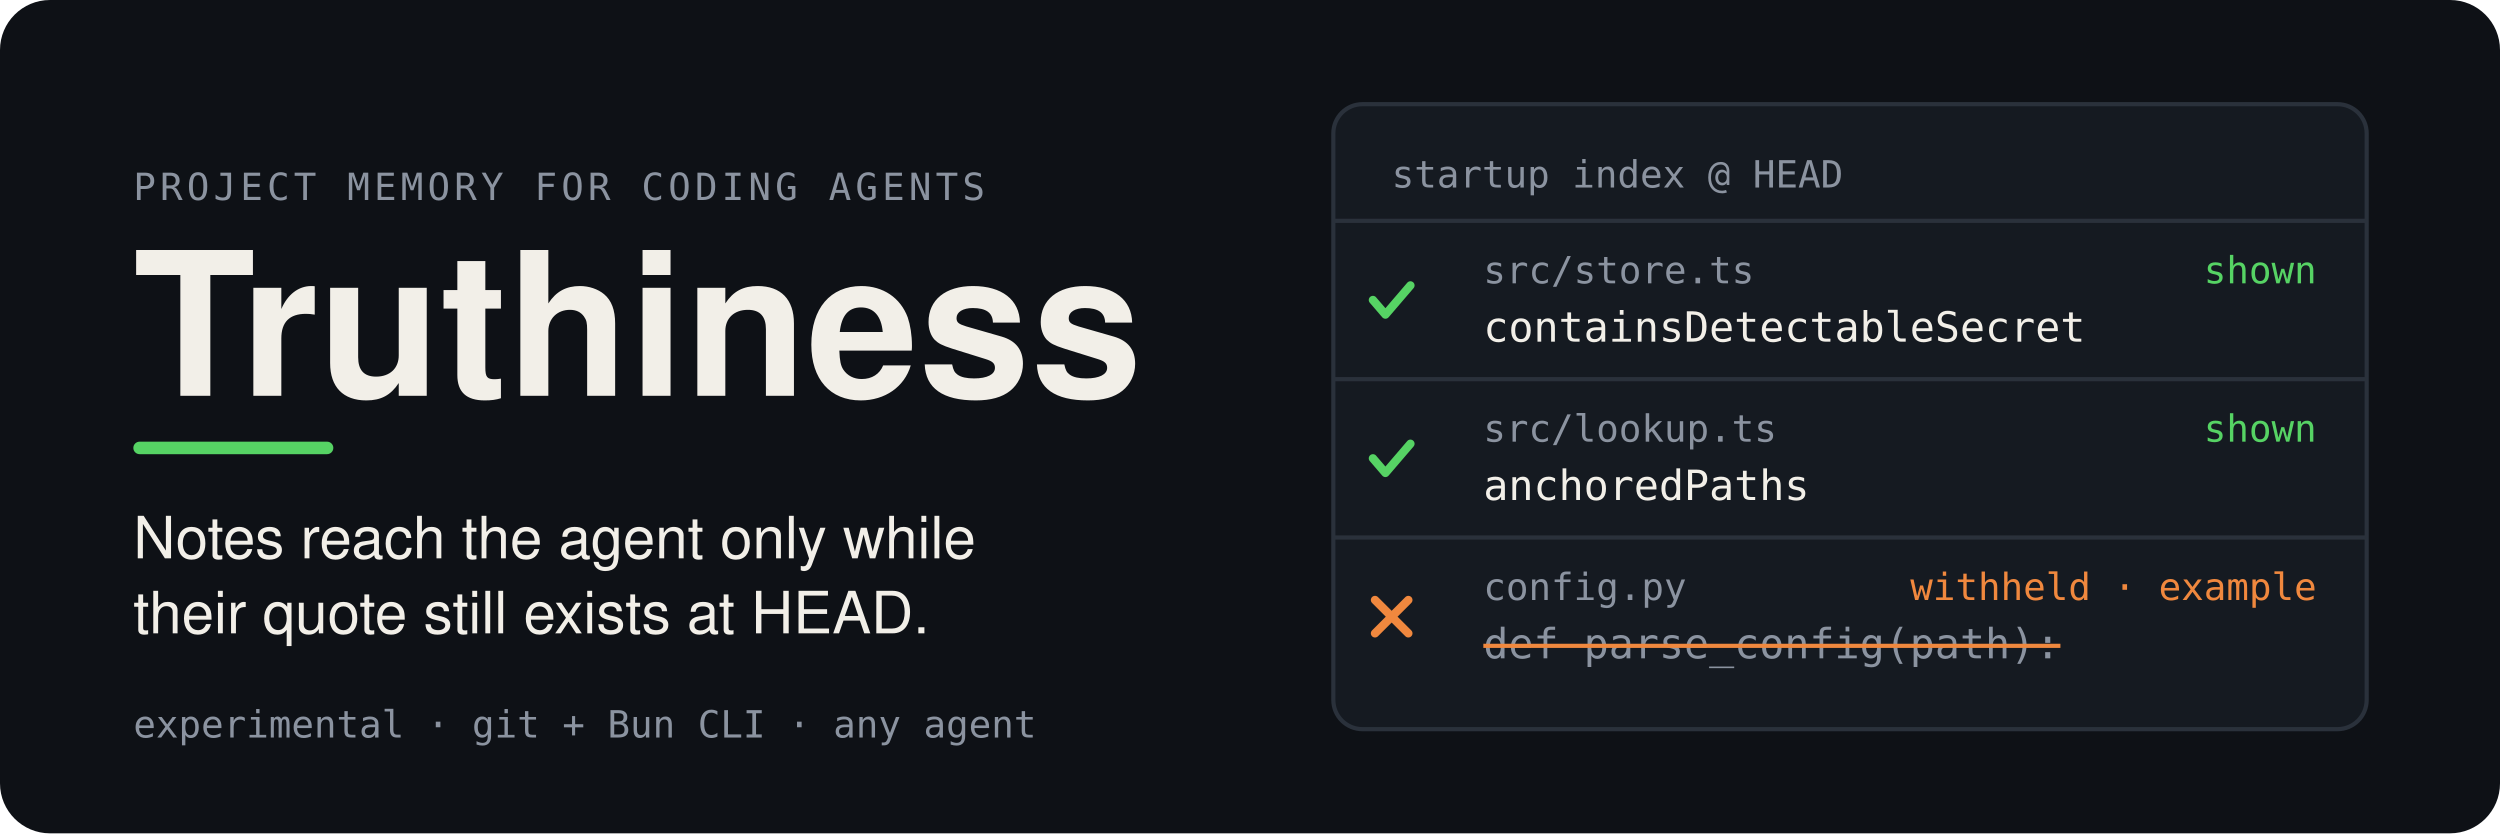
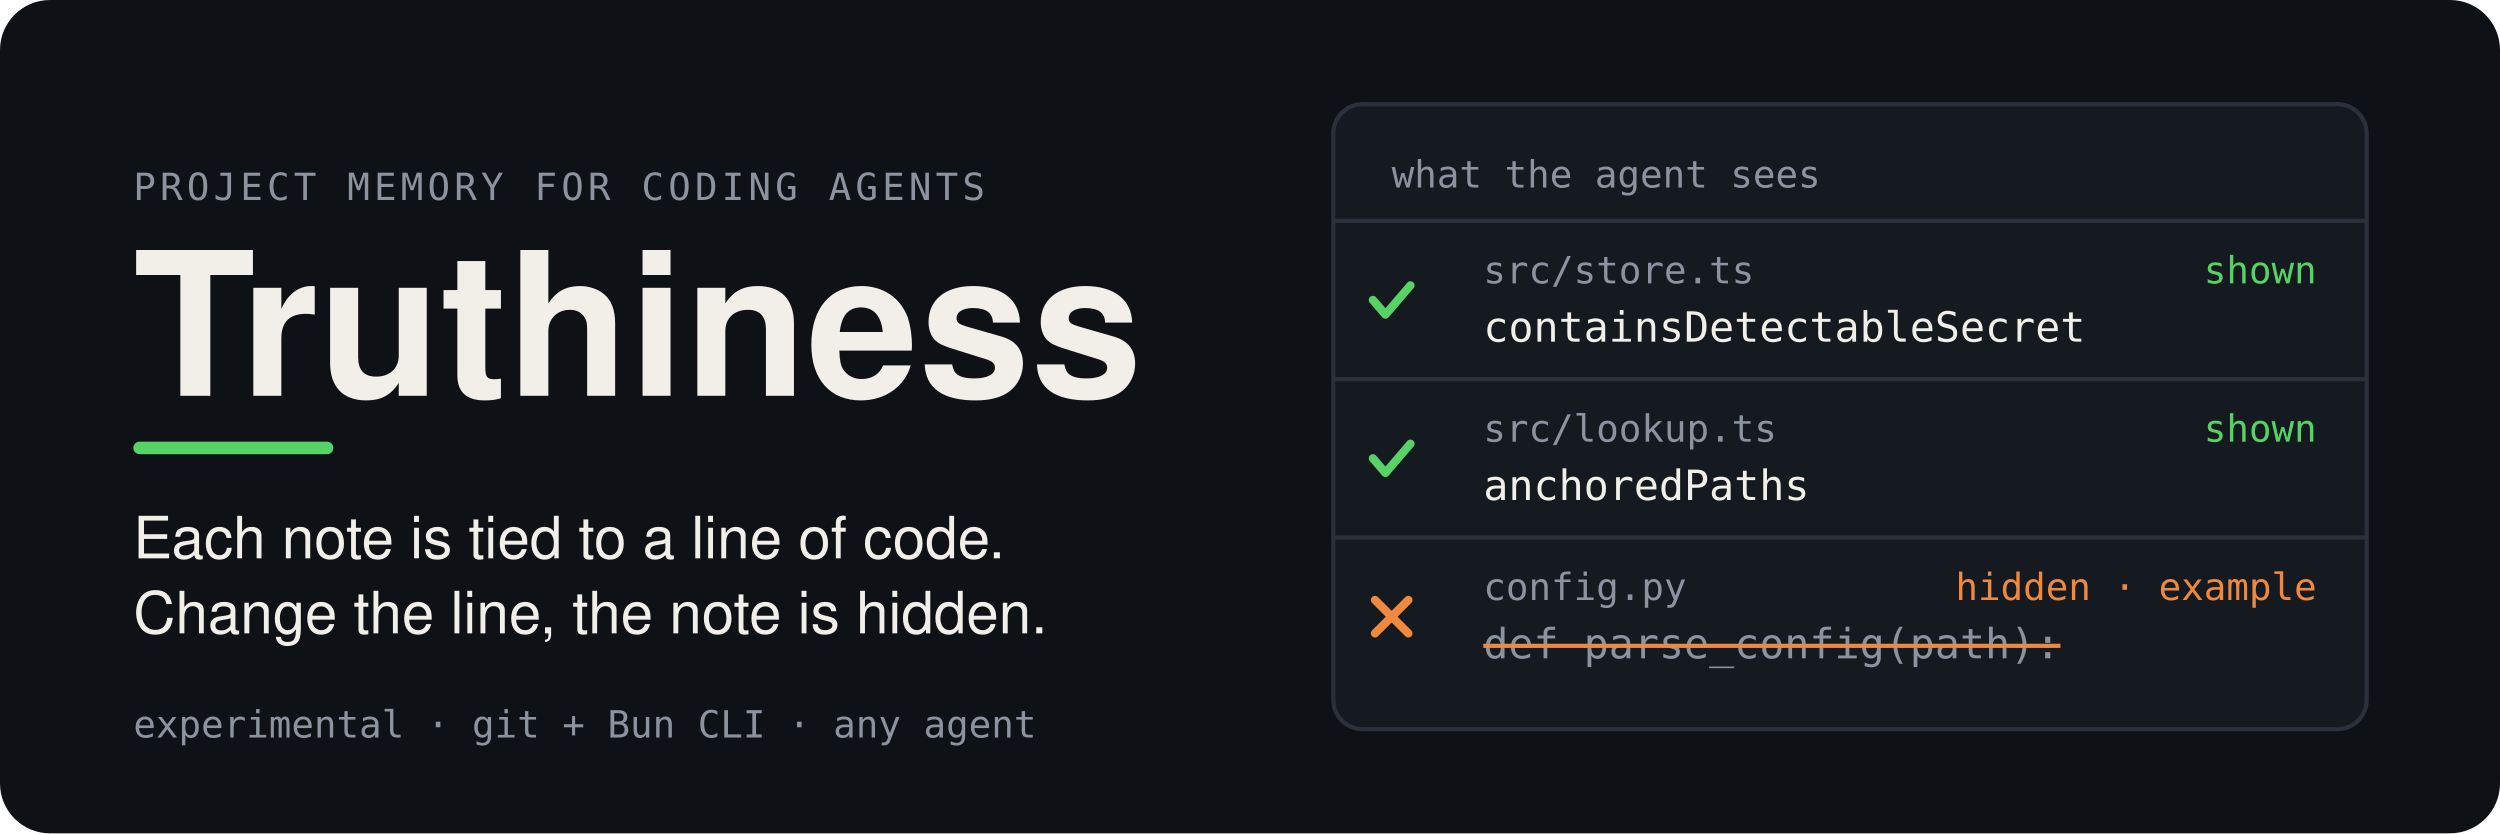
<svg xmlns="http://www.w3.org/2000/svg" width="1200" height="400" viewBox="0 0 1200 400" role="img" aria-labelledby="title desc">
  <rect width="1200" height="400" rx="24" fill="#0E1116" />
  <g id="title-block" font-family="-apple-system, BlinkMacSystemFont, 'Segoe UI', Helvetica, Arial, sans-serif">
    <text x="64" y="96" font-family="ui-monospace, SFMono-Regular, Menlo, Consolas, monospace" font-size="18" letter-spacing="2" fill="#8B93A0">PROJECT MEMORY FOR CODING AGENTS</text>
    <text x="64" y="190" font-size="96" font-weight="700" fill="#F2EFE8">Truthiness</text>
    <rect x="64" y="212" width="96" height="6" rx="3" fill="#56D364" />
-     <text x="64" y="268" font-size="28" fill="#F2EFE8">Notes reach the agent only while</text>
-     <text x="64" y="304" font-size="28" fill="#F2EFE8">their quote still exists at HEAD.</text>
+     <text x="64" y="268" font-size="28" fill="#F2EFE8">Each note is tied to a line of code.</text>
+     <text x="64" y="304" font-size="28" fill="#F2EFE8">Change the line, the note is hidden.</text>
    <text x="64" y="354" font-family="ui-monospace, SFMono-Regular, Menlo, Consolas, monospace" font-size="18" fill="#8B93A0">experimental · git + Bun CLI · any agent</text>
  </g>
  <g id="startup-index" font-family="ui-monospace, SFMono-Regular, Menlo, Consolas, monospace">
    <rect x="640" y="50" width="496" height="300" rx="14" fill="#151A21" stroke="#2A313B" stroke-width="2" />
-     <text x="668" y="90" font-size="18" fill="#8B93A0">startup index @ HEAD</text>
+     <text x="668" y="90" font-size="18" fill="#8B93A0">what the agent sees</text>
    <line x1="640" y1="106" x2="1136" y2="106" stroke="#2A313B" stroke-width="2" />
    <g id="row-shown-1">
      <path d="M659 144 l6 7 l12 -14" fill="none" stroke="#56D364" stroke-width="4" stroke-linecap="round" stroke-linejoin="round" />
      <text x="712" y="136" font-size="18" fill="#8B93A0">src/store.ts</text>
      <text x="1112" y="136" font-size="18" fill="#56D364" text-anchor="end">shown</text>
      <text x="712" y="164" font-size="20" fill="#F2EFE8">containsDetectableSecret</text>
    </g>
    <line x1="640" y1="182" x2="1136" y2="182" stroke="#2A313B" stroke-width="2" />
    <g id="row-shown-2">
      <path d="M659 220 l6 7 l12 -14" fill="none" stroke="#56D364" stroke-width="4" stroke-linecap="round" stroke-linejoin="round" />
      <text x="712" y="212" font-size="18" fill="#8B93A0">src/lookup.ts</text>
      <text x="1112" y="212" font-size="18" fill="#56D364" text-anchor="end">shown</text>
      <text x="712" y="240" font-size="20" fill="#F2EFE8">anchoredPaths</text>
    </g>
    <line x1="640" y1="258" x2="1136" y2="258" stroke="#2A313B" stroke-width="2" />
    <g id="row-withheld">
      <path d="M660 288 l16 16 M676 288 l-16 16" fill="none" stroke="#F0883E" stroke-width="4" stroke-linecap="round" />
      <text x="712" y="288" font-size="18" fill="#8B93A0">config.py</text>
-       <text x="1112" y="288" font-size="18" fill="#F0883E" text-anchor="end">withheld · example</text>
+       <text x="1112" y="288" font-size="18" fill="#F0883E" text-anchor="end">hidden · example</text>
      <text x="712" y="316" font-size="20" fill="#8B93A0">def parse_config(path):</text>
      <line x1="712" y1="310" x2="989" y2="310" stroke="#F0883E" stroke-width="2" />
    </g>
  </g>
</svg>
